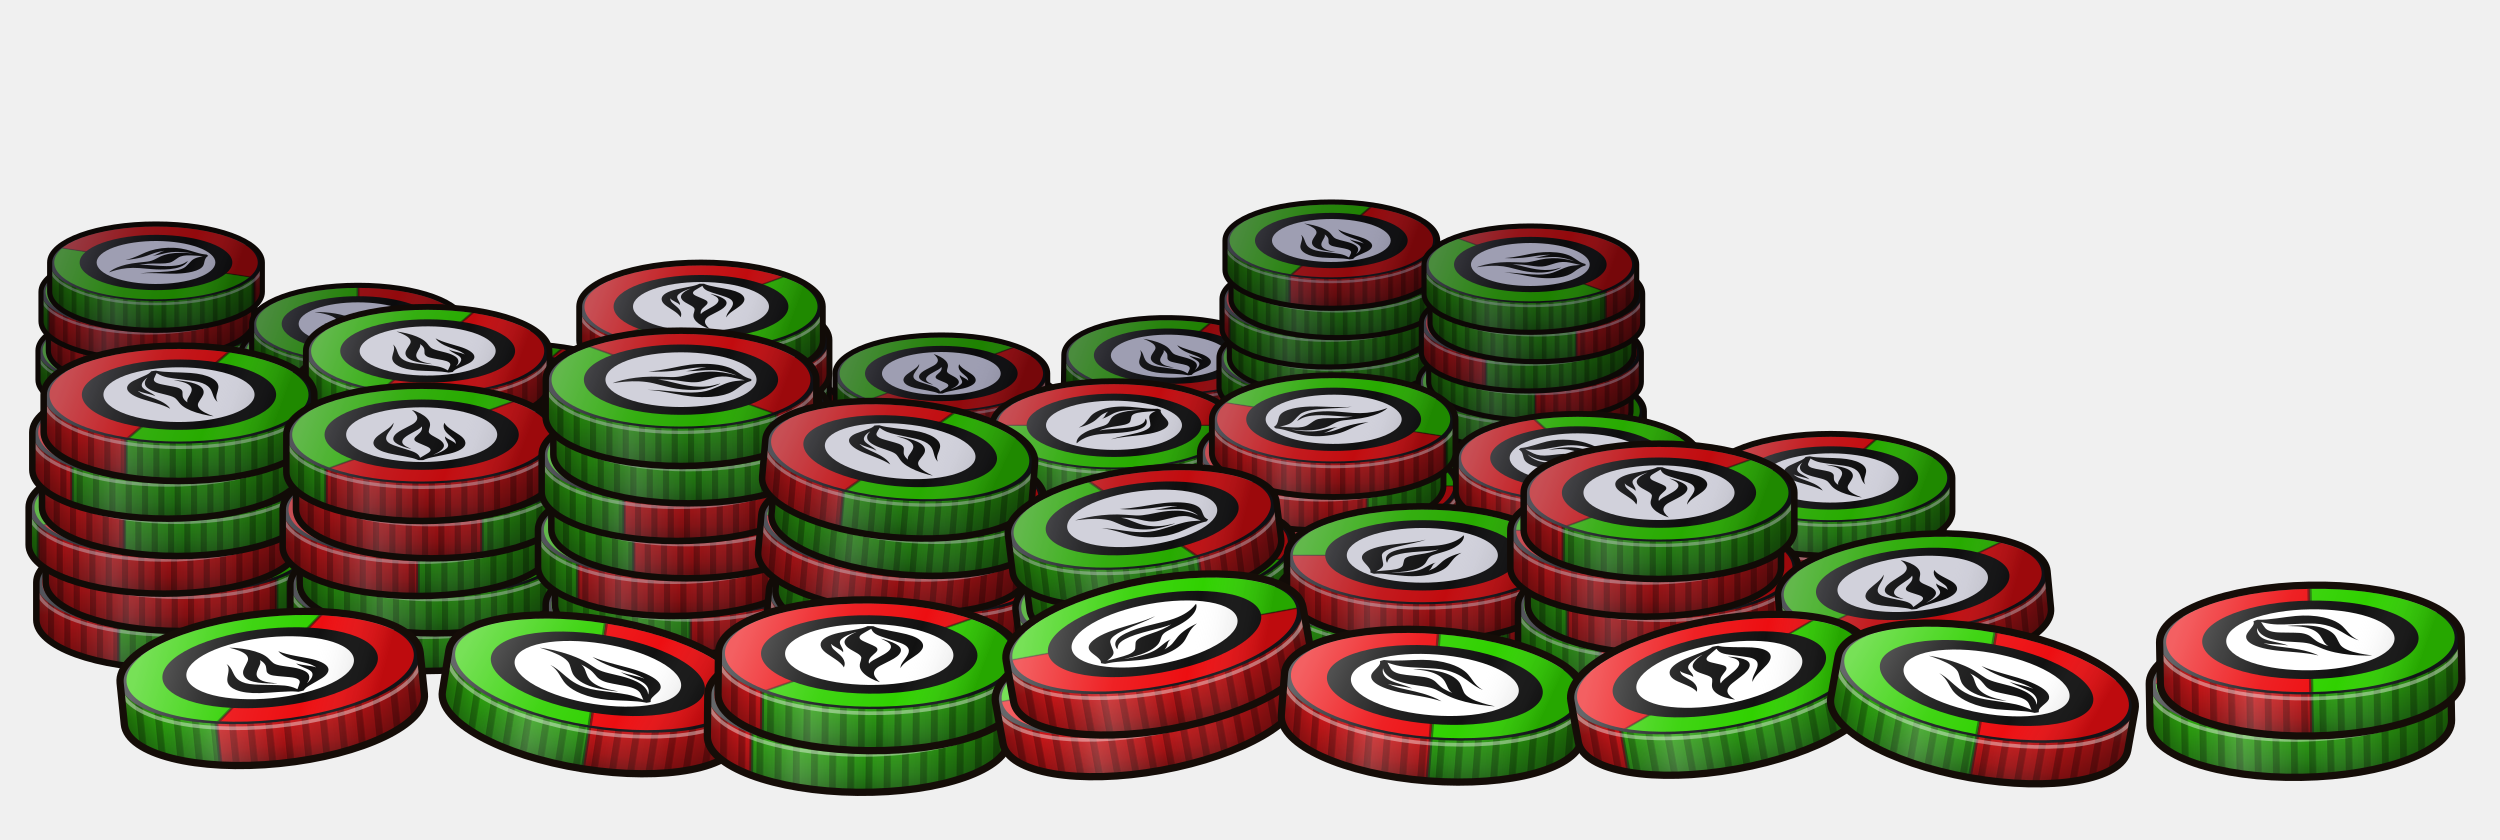
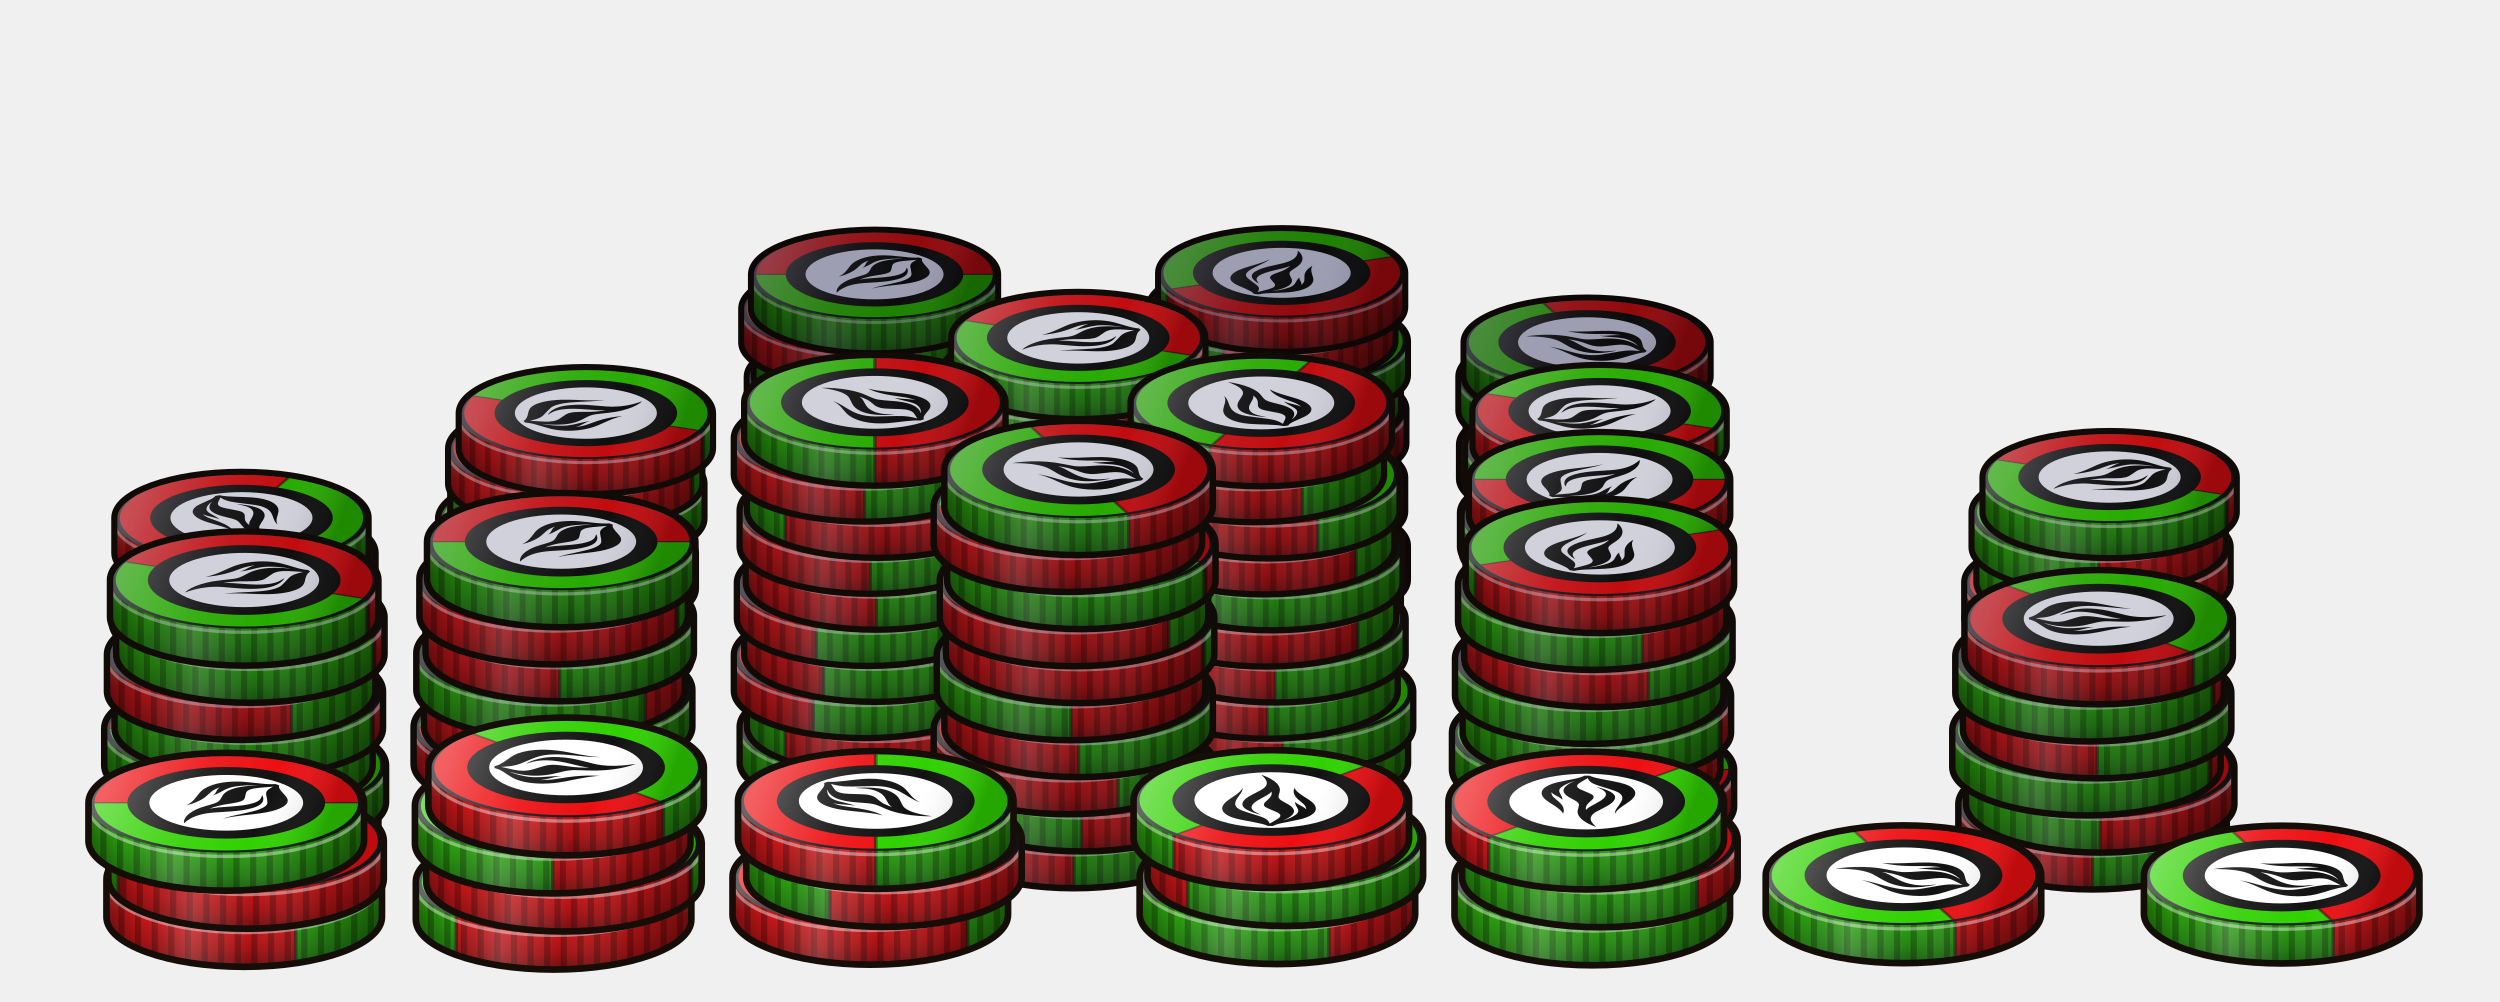
- <svg xmlns="http://www.w3.org/2000/svg" xmlns:xlink="http://www.w3.org/1999/xlink" viewBox="0 0 750 252" width="750" height="252">
+ <svg xmlns="http://www.w3.org/2000/svg" xmlns:xlink="http://www.w3.org/1999/xlink" viewBox="0 0 821 329" width="821" height="329">
  <defs>
    <linearGradient id="wr" x1="0" y1="24" x2="0" y2="61" gradientUnits="userSpaceOnUse">
      <stop offset="0" stop-color="#ff6152" />
      <stop offset="0.35" stop-color="#e30f12" />
      <stop offset="0.78" stop-color="#9c0608" />
      <stop offset="1" stop-color="#5e0304" />
    </linearGradient>
    <linearGradient id="wg" x1="0" y1="24" x2="0" y2="61" gradientUnits="userSpaceOnUse">
      <stop offset="0" stop-color="#63e52c" />
      <stop offset="0.35" stop-color="#28b303" />
      <stop offset="0.78" stop-color="#1a7a09" />
      <stop offset="1" stop-color="#0f5205" />
    </linearGradient>
    <linearGradient id="curve" x1="2" y1="0" x2="118" y2="0" gradientUnits="userSpaceOnUse">
      <stop offset="0" stop-color="#000000" stop-opacity="0.45" />
      <stop offset="0.13" stop-color="#000000" stop-opacity="0.10" />
      <stop offset="0.30" stop-color="#ffffff" stop-opacity="0.18" />
      <stop offset="0.52" stop-color="#ffffff" stop-opacity="0" />
      <stop offset="0.78" stop-color="#000000" stop-opacity="0.18" />
      <stop offset="1" stop-color="#000000" stop-opacity="0.52" />
    </linearGradient>
    <linearGradient id="gloss" x1="14" y1="6" x2="100" y2="38" gradientUnits="userSpaceOnUse">
      <stop offset="0" stop-color="#ffffff" stop-opacity="0.34" />
      <stop offset="0.4" stop-color="#ffffff" stop-opacity="0.08" />
      <stop offset="0.7" stop-color="#ffffff" stop-opacity="0" />
      <stop offset="1" stop-color="#000000" stop-opacity="0.20" />
    </linearGradient>
    <pattern id="mill" width="7" height="8" patternUnits="userSpaceOnUse">
      <rect x="0" y="0" width="7" height="8" fill="#ffffff" fill-opacity="0.05" />
      <rect x="0" y="0" width="2.6" height="8" fill="#000000" fill-opacity="0.26" />
    </pattern>
    <clipPath id="wallc">
      <path d="M2,23 l0,16 a58,21 0 0 0 116,0 l0,-16 a58,21 0 0 0 -116,0 z" />
    </clipPath>
    <clipPath id="facec">
      <ellipse cx="60" cy="23" rx="58" ry="21" />
    </clipPath>
    <clipPath id="fclip">
      <circle cx="0" cy="0" r="31.5" />
    </clipPath>
    <g id="logoart">
      <path d="M 21.816,98.184 A 54,54 0 0 1 98.184,21.816 Z" fill="#30d100" />
      <path d="M 21.816,98.184 A 54,54 0 0 0 98.184,21.816 Z" fill="#ed0e11" />
      <line x1="21.8" y1="98.2" x2="98.2" y2="21.8" stroke="#0a0a0c" stroke-opacity="0.45" stroke-width="1.6" />
      <circle cx="60" cy="60" r="40.5" fill="#111111" />
      <circle cx="60" cy="60" r="31.5" fill="#ffffff" />
      <g transform="matrix(1.26,0,0,1.26,59.71459,49.63493)">
        <g clip-path="url(#fclip)">
          <g transform="matrix(0.13,0,0,0.13,-56.16,-32.76)">
            <path fill="#111111" d="m 431.48,504.54 c -5.24,-10.41 -12.36,-18.75 -21.62,-24.98 -6.91,-4.65 -14.21,-8.76 -21.56,-12.69 -12.95,-6.93 -26.54,-12.66 -38.78,-20.91 -19.24,-12.96 -31.77,-30.57 -36.56,-53.37 -3.66,-17.46 -2.13,-34.69 2.89,-51.71 4.01,-13.6 10.35,-26.15 16.95,-38.6 7.71,-14.54 15.86,-28.87 21.81,-44.28 3.39,-8.77 5.94,-17.76 7.2,-27.11 0,3.69 0.24,7.4 -0.04,11.07 -1.48,19.17 -7.44,37.4 -11.94,55.94 -3.57,14.72 -6.92,29.46 -6.53,44.78 0.46,18.05 6.14,34.08 19.02,46.86 9.15,9.09 19.11,17.38 28.83,25.89 8.46,7.41 17.32,14.37 24.28,23.36 7.48,9.66 11.24,20.77 13.22,32.63 0.32,1.93 0.63,3.86 1.02,6.22 4.22,-6.71 8.24,-12.99 12.15,-19.34 2.97,-4.81 5.94,-9.63 8.66,-14.58 8.98,-16.34 8,-31.83 -4.22,-46.28 -6.7,-7.92 -13.41,-15.82 -20.01,-23.82 -4.83,-5.86 -9.23,-12.01 -10.54,-19.77 -1.49,-8.9 0.02,-17.43 3.25,-25.74 3.45,-8.89 7.2,-17.67 10.28,-26.69 3.52,-10.29 5.13,-21.02 5.5,-31.89 0.14,-4.19 -0.28,-8.39 -0.74,-12.61 -3.91,16.79 -14.43,29.92 -23.51,43.8 -7.15,10.93 -14.4,21.79 -19.47,33.9 -3.78,9.03 -6.23,18.4 -6.71,28.2 -0.59,11.95 2.26,23.17 8.54,33.28 3.76,6.07 8.44,11.56 12.72,17.31 0.36,0.49 0.75,0.96 1.13,1.44 l -0.39,0.49 c -2.78,-2 -5.65,-3.89 -8.33,-6.02 -12.9,-10.23 -23.86,-22.09 -30.76,-37.27 -5.35,-11.77 -6.76,-24.15 -5.31,-36.9 2.41,-21.24 11.63,-39.66 23.7,-56.9 7.63,-10.9 15.43,-21.7 22.75,-32.81 7.31,-11.11 11.78,-23.44 13.48,-36.65 1.58,-12.32 0.38,-24.49 -2.45,-36.55 -2.43,-10.38 -6,-20.36 -10.24,-30.13 l 0.47,-0.43 c 3.18,3.14 6.6,6.08 9.51,9.45 16.8,19.42 27.96,41.68 33.29,66.83 3.12,14.73 3.44,29.56 1.84,44.51 -1.06,9.89 -2.25,19.82 -2.49,29.75 -0.27,11.05 3.86,21.06 9.7,30.3 5.19,8.22 10.8,16.18 15.83,24.48 7.27,12.01 11.77,25.09 13,39.09 1.06,12.19 -1.32,23.97 -5.7,35.33 -4.68,12.14 -11.42,23.07 -19.75,33.04 -0.28,0.34 -0.5,0.73 -0.98,1.42 0.58,-0.2 0.81,-0.21 0.94,-0.33 13.86,-12.66 25.56,-26.91 32.56,-44.59 4.2,-10.61 4.64,-21.64 2.92,-32.71 -1.55,-9.97 -3.84,-19.83 -5.69,-29.75 -1.3,-6.98 -1.62,-14.03 -0.96,-21.16 2.41,11.44 9.46,20.38 15.71,29.77 4.45,6.69 8.7,13.49 10.95,21.34 l 0.78,-0.11 c -0.52,-5.46 -0.86,-10.95 -1.6,-16.38 -1.57,-11.65 -6.36,-22.27 -10.97,-32.92 -5.36,-12.4 -10.87,-24.73 -14.2,-37.9 -4.6,-18.21 -6.04,-36.6 -3.4,-55.24 0.17,-1.22 0.27,-2.44 0.62,-3.65 3.31,18.57 10.98,35.38 19.91,51.69 5.97,10.9 12.18,21.66 18.06,32.61 7.08,13.2 12.26,27.14 14.41,42.02 4.35,30.04 -2.87,56.63 -24.51,78.55 -9.21,9.33 -20.5,15.79 -31.95,21.98 -9.44,5.1 -18.91,10.16 -28.11,15.67 -11.91,7.14 -21.38,16.78 -27.83,29.82 z" />
          </g>
        </g>
      </g>
    </g>
    <filter id="dim1" color-interpolation-filters="sRGB">
      <feComponentTransfer>
        <feFuncR type="linear" slope="0.82" />
        <feFuncG type="linear" slope="0.82" />
        <feFuncB type="linear" slope="0.86" />
      </feComponentTransfer>
    </filter>
    <filter id="dim2" color-interpolation-filters="sRGB">
      <feComponentTransfer>
        <feFuncR type="linear" slope="0.62" />
        <feFuncG type="linear" slope="0.62" />
        <feFuncB type="linear" slope="0.7" />
      </feComponentTransfer>
    </filter>
    <filter id="soft" x="-40%" y="-40%" width="180%" height="180%">
      <feGaussianBlur stdDeviation="3" />
    </filter>
    <g id="c0">
      <path d="M2,23 a58,21 0 0 1 116,0 l0,16 a58,21 0 0 1 -116,0 z" fill="url(#wr)" />
      <g clip-path="url(#wallc)">
        <rect x="2.0" y="23" width="17.0" height="38" fill="url(#wg)" />
        <line x1="19.0" y1="23" x2="19.0" y2="60.8" stroke="#0a0a0c" stroke-opacity="0.5" stroke-width="1.5" />
        <rect x="2" y="23" width="116" height="38" fill="url(#mill)" />
        <path d="M2,23 l0,16 a58,21 0 0 0 116,0 l0,-16 a58,21 0 0 0 -116,0 z" fill="url(#curve)" />
        <path d="M2,24.6 a58,21 0 0 0 116,0" fill="none" stroke="#ffffff" stroke-opacity="0.4" stroke-width="1.4" />
      </g>
      <ellipse cx="60" cy="23" rx="58" ry="21" fill="#16181d" />
      <g transform="translate(60,23) scale(1.02778,0.37216) translate(-60,-60)">
        <use href="#logoart" xlink:href="#logoart" transform="rotate(0 60 60)" />
      </g>
      <g clip-path="url(#facec)">
        <rect x="2" y="2" width="116" height="42" fill="url(#gloss)" />
      </g>
      <path d="M10.9,12.9 A56.7,20.2 0 0 1 109.1,12.9" fill="none" stroke="#ffffff" stroke-opacity="0.28" stroke-width="1.2" />
      <path d="M2,23 a58,21 0 0 1 116,0 l0,16 a58,21 0 0 1 -116,0 z" fill="none" stroke="#150d08" stroke-width="2.8" stroke-linejoin="round" />
    </g>
    <g id="c22">
      <path d="M2,23 a58,21 0 0 1 116,0 l0,16 a58,21 0 0 1 -116,0 z" fill="url(#wr)" />
      <g clip-path="url(#wallc)">
        <rect x="2.0" y="23" width="35.3" height="38" fill="url(#wg)" />
        <line x1="37.3" y1="23" x2="37.3" y2="60.8" stroke="#0a0a0c" stroke-opacity="0.5" stroke-width="1.5" />
        <rect x="2" y="23" width="116" height="38" fill="url(#mill)" />
        <path d="M2,23 l0,16 a58,21 0 0 0 116,0 l0,-16 a58,21 0 0 0 -116,0 z" fill="url(#curve)" />
        <path d="M2,24.6 a58,21 0 0 0 116,0" fill="none" stroke="#ffffff" stroke-opacity="0.4" stroke-width="1.4" />
      </g>
      <ellipse cx="60" cy="23" rx="58" ry="21" fill="#16181d" />
      <g transform="translate(60,23) scale(1.02778,0.37216) translate(-60,-60)">
        <use href="#logoart" xlink:href="#logoart" transform="rotate(-22 60 60)" />
      </g>
      <g clip-path="url(#facec)">
        <rect x="2" y="2" width="116" height="42" fill="url(#gloss)" />
      </g>
      <path d="M10.9,12.9 A56.7,20.2 0 0 1 109.1,12.9" fill="none" stroke="#ffffff" stroke-opacity="0.28" stroke-width="1.2" />
      <path d="M2,23 a58,21 0 0 1 116,0 l0,16 a58,21 0 0 1 -116,0 z" fill="none" stroke="#150d08" stroke-width="2.8" stroke-linejoin="round" />
    </g>
    <g id="c45">
      <path d="M2,23 a58,21 0 0 1 116,0 l0,16 a58,21 0 0 1 -116,0 z" fill="url(#wr)" />
      <g clip-path="url(#wallc)">
        <rect x="2.0" y="23" width="58.0" height="38" fill="url(#wg)" />
        <line x1="60.0" y1="23" x2="60.0" y2="60.8" stroke="#0a0a0c" stroke-opacity="0.5" stroke-width="1.5" />
        <rect x="2" y="23" width="116" height="38" fill="url(#mill)" />
        <path d="M2,23 l0,16 a58,21 0 0 0 116,0 l0,-16 a58,21 0 0 0 -116,0 z" fill="url(#curve)" />
        <path d="M2,24.6 a58,21 0 0 0 116,0" fill="none" stroke="#ffffff" stroke-opacity="0.4" stroke-width="1.4" />
      </g>
      <ellipse cx="60" cy="23" rx="58" ry="21" fill="#16181d" />
      <g transform="translate(60,23) scale(1.02778,0.37216) translate(-60,-60)">
        <use href="#logoart" xlink:href="#logoart" transform="rotate(-45 60 60)" />
      </g>
      <g clip-path="url(#facec)">
        <rect x="2" y="2" width="116" height="42" fill="url(#gloss)" />
      </g>
      <path d="M10.9,12.9 A56.7,20.2 0 0 1 109.1,12.9" fill="none" stroke="#ffffff" stroke-opacity="0.28" stroke-width="1.2" />
      <path d="M2,23 a58,21 0 0 1 116,0 l0,16 a58,21 0 0 1 -116,0 z" fill="none" stroke="#150d08" stroke-width="2.8" stroke-linejoin="round" />
    </g>
    <g id="c67">
      <path d="M2,23 a58,21 0 0 1 116,0 l0,16 a58,21 0 0 1 -116,0 z" fill="url(#wr)" />
      <g clip-path="url(#wallc)">
        <rect x="2.0" y="23" width="79.7" height="38" fill="url(#wg)" />
        <line x1="81.7" y1="23" x2="81.7" y2="60.8" stroke="#0a0a0c" stroke-opacity="0.5" stroke-width="1.5" />
        <rect x="2" y="23" width="116" height="38" fill="url(#mill)" />
        <path d="M2,23 l0,16 a58,21 0 0 0 116,0 l0,-16 a58,21 0 0 0 -116,0 z" fill="url(#curve)" />
        <path d="M2,24.6 a58,21 0 0 0 116,0" fill="none" stroke="#ffffff" stroke-opacity="0.4" stroke-width="1.4" />
      </g>
      <ellipse cx="60" cy="23" rx="58" ry="21" fill="#16181d" />
      <g transform="translate(60,23) scale(1.02778,0.37216) translate(-60,-60)">
        <use href="#logoart" xlink:href="#logoart" transform="rotate(-67 60 60)" />
      </g>
      <g clip-path="url(#facec)">
        <rect x="2" y="2" width="116" height="42" fill="url(#gloss)" />
      </g>
      <path d="M10.9,12.9 A56.7,20.2 0 0 1 109.1,12.9" fill="none" stroke="#ffffff" stroke-opacity="0.28" stroke-width="1.2" />
      <path d="M2,23 a58,21 0 0 1 116,0 l0,16 a58,21 0 0 1 -116,0 z" fill="none" stroke="#150d08" stroke-width="2.8" stroke-linejoin="round" />
    </g>
    <g id="c90">
      <path d="M2,23 a58,21 0 0 1 116,0 l0,16 a58,21 0 0 1 -116,0 z" fill="url(#wr)" />
      <g clip-path="url(#wallc)">
        <rect x="2.0" y="23" width="99.0" height="38" fill="url(#wg)" />
        <line x1="101.0" y1="23" x2="101.0" y2="60.8" stroke="#0a0a0c" stroke-opacity="0.5" stroke-width="1.5" />
        <rect x="2" y="23" width="116" height="38" fill="url(#mill)" />
        <path d="M2,23 l0,16 a58,21 0 0 0 116,0 l0,-16 a58,21 0 0 0 -116,0 z" fill="url(#curve)" />
        <path d="M2,24.6 a58,21 0 0 0 116,0" fill="none" stroke="#ffffff" stroke-opacity="0.4" stroke-width="1.4" />
      </g>
      <ellipse cx="60" cy="23" rx="58" ry="21" fill="#16181d" />
      <g transform="translate(60,23) scale(1.02778,0.37216) translate(-60,-60)">
        <use href="#logoart" xlink:href="#logoart" transform="rotate(-90 60 60)" />
      </g>
      <g clip-path="url(#facec)">
        <rect x="2" y="2" width="116" height="42" fill="url(#gloss)" />
      </g>
      <path d="M10.9,12.9 A56.7,20.2 0 0 1 109.1,12.9" fill="none" stroke="#ffffff" stroke-opacity="0.28" stroke-width="1.2" />
      <path d="M2,23 a58,21 0 0 1 116,0 l0,16 a58,21 0 0 1 -116,0 z" fill="none" stroke="#150d08" stroke-width="2.8" stroke-linejoin="round" />
    </g>
    <g id="c112">
      <path d="M2,23 a58,21 0 0 1 116,0 l0,16 a58,21 0 0 1 -116,0 z" fill="url(#wr)" />
      <g clip-path="url(#wallc)">
        <rect x="2.0" y="23" width="111.4" height="38" fill="url(#wg)" />
        <line x1="113.4" y1="23" x2="113.4" y2="60.8" stroke="#0a0a0c" stroke-opacity="0.5" stroke-width="1.5" />
        <rect x="2" y="23" width="116" height="38" fill="url(#mill)" />
        <path d="M2,23 l0,16 a58,21 0 0 0 116,0 l0,-16 a58,21 0 0 0 -116,0 z" fill="url(#curve)" />
        <path d="M2,24.6 a58,21 0 0 0 116,0" fill="none" stroke="#ffffff" stroke-opacity="0.4" stroke-width="1.4" />
      </g>
      <ellipse cx="60" cy="23" rx="58" ry="21" fill="#16181d" />
      <g transform="translate(60,23) scale(1.02778,0.37216) translate(-60,-60)">
        <use href="#logoart" xlink:href="#logoart" transform="rotate(-112 60 60)" />
      </g>
      <g clip-path="url(#facec)">
        <rect x="2" y="2" width="116" height="42" fill="url(#gloss)" />
      </g>
      <path d="M10.9,12.9 A56.7,20.2 0 0 1 109.1,12.9" fill="none" stroke="#ffffff" stroke-opacity="0.28" stroke-width="1.2" />
      <path d="M2,23 a58,21 0 0 1 116,0 l0,16 a58,21 0 0 1 -116,0 z" fill="none" stroke="#150d08" stroke-width="2.8" stroke-linejoin="round" />
    </g>
    <g id="c135">
      <path d="M2,23 a58,21 0 0 1 116,0 l0,16 a58,21 0 0 1 -116,0 z" fill="url(#wr)" />
      <g clip-path="url(#wallc)">
        <rect x="2.0" y="23" width="116.0" height="38" fill="url(#wg)" />
        <rect x="2" y="23" width="116" height="38" fill="url(#mill)" />
        <path d="M2,23 l0,16 a58,21 0 0 0 116,0 l0,-16 a58,21 0 0 0 -116,0 z" fill="url(#curve)" />
        <path d="M2,24.6 a58,21 0 0 0 116,0" fill="none" stroke="#ffffff" stroke-opacity="0.4" stroke-width="1.4" />
      </g>
      <ellipse cx="60" cy="23" rx="58" ry="21" fill="#16181d" />
      <g transform="translate(60,23) scale(1.02778,0.37216) translate(-60,-60)">
        <use href="#logoart" xlink:href="#logoart" transform="rotate(-135 60 60)" />
      </g>
      <g clip-path="url(#facec)">
        <rect x="2" y="2" width="116" height="42" fill="url(#gloss)" />
      </g>
      <path d="M10.9,12.9 A56.7,20.2 0 0 1 109.1,12.9" fill="none" stroke="#ffffff" stroke-opacity="0.28" stroke-width="1.2" />
      <path d="M2,23 a58,21 0 0 1 116,0 l0,16 a58,21 0 0 1 -116,0 z" fill="none" stroke="#150d08" stroke-width="2.8" stroke-linejoin="round" />
    </g>
    <g id="c157">
      <path d="M2,23 a58,21 0 0 1 116,0 l0,16 a58,21 0 0 1 -116,0 z" fill="url(#wr)" />
      <g clip-path="url(#wallc)">
        <rect x="6.2" y="23" width="111.8" height="38" fill="url(#wg)" />
        <line x1="6.2" y1="23" x2="6.2" y2="60.8" stroke="#0a0a0c" stroke-opacity="0.5" stroke-width="1.5" />
        <rect x="2" y="23" width="116" height="38" fill="url(#mill)" />
        <path d="M2,23 l0,16 a58,21 0 0 0 116,0 l0,-16 a58,21 0 0 0 -116,0 z" fill="url(#curve)" />
        <path d="M2,24.6 a58,21 0 0 0 116,0" fill="none" stroke="#ffffff" stroke-opacity="0.4" stroke-width="1.4" />
      </g>
      <ellipse cx="60" cy="23" rx="58" ry="21" fill="#16181d" />
      <g transform="translate(60,23) scale(1.02778,0.37216) translate(-60,-60)">
        <use href="#logoart" xlink:href="#logoart" transform="rotate(-157 60 60)" />
      </g>
      <g clip-path="url(#facec)">
        <rect x="2" y="2" width="116" height="42" fill="url(#gloss)" />
      </g>
      <path d="M10.9,12.9 A56.7,20.2 0 0 1 109.1,12.9" fill="none" stroke="#ffffff" stroke-opacity="0.28" stroke-width="1.2" />
      <path d="M2,23 a58,21 0 0 1 116,0 l0,16 a58,21 0 0 1 -116,0 z" fill="none" stroke="#150d08" stroke-width="2.8" stroke-linejoin="round" />
    </g>
    <g id="c180">
      <path d="M2,23 a58,21 0 0 1 116,0 l0,16 a58,21 0 0 1 -116,0 z" fill="url(#wr)" />
      <g clip-path="url(#wallc)">
        <rect x="19.0" y="23" width="99.0" height="38" fill="url(#wg)" />
        <line x1="19.0" y1="23" x2="19.0" y2="60.8" stroke="#0a0a0c" stroke-opacity="0.5" stroke-width="1.5" />
        <rect x="2" y="23" width="116" height="38" fill="url(#mill)" />
        <path d="M2,23 l0,16 a58,21 0 0 0 116,0 l0,-16 a58,21 0 0 0 -116,0 z" fill="url(#curve)" />
        <path d="M2,24.6 a58,21 0 0 0 116,0" fill="none" stroke="#ffffff" stroke-opacity="0.4" stroke-width="1.4" />
      </g>
      <ellipse cx="60" cy="23" rx="58" ry="21" fill="#16181d" />
      <g transform="translate(60,23) scale(1.02778,0.37216) translate(-60,-60)">
        <use href="#logoart" xlink:href="#logoart" transform="rotate(-180 60 60)" />
      </g>
      <g clip-path="url(#facec)">
        <rect x="2" y="2" width="116" height="42" fill="url(#gloss)" />
      </g>
      <path d="M10.9,12.9 A56.7,20.2 0 0 1 109.1,12.9" fill="none" stroke="#ffffff" stroke-opacity="0.28" stroke-width="1.2" />
      <path d="M2,23 a58,21 0 0 1 116,0 l0,16 a58,21 0 0 1 -116,0 z" fill="none" stroke="#150d08" stroke-width="2.8" stroke-linejoin="round" />
    </g>
    <g id="c202">
      <path d="M2,23 a58,21 0 0 1 116,0 l0,16 a58,21 0 0 1 -116,0 z" fill="url(#wr)" />
      <g clip-path="url(#wallc)">
        <rect x="37.3" y="23" width="80.7" height="38" fill="url(#wg)" />
        <line x1="37.3" y1="23" x2="37.3" y2="60.8" stroke="#0a0a0c" stroke-opacity="0.5" stroke-width="1.5" />
        <rect x="2" y="23" width="116" height="38" fill="url(#mill)" />
        <path d="M2,23 l0,16 a58,21 0 0 0 116,0 l0,-16 a58,21 0 0 0 -116,0 z" fill="url(#curve)" />
        <path d="M2,24.6 a58,21 0 0 0 116,0" fill="none" stroke="#ffffff" stroke-opacity="0.4" stroke-width="1.4" />
      </g>
      <ellipse cx="60" cy="23" rx="58" ry="21" fill="#16181d" />
      <g transform="translate(60,23) scale(1.02778,0.37216) translate(-60,-60)">
        <use href="#logoart" xlink:href="#logoart" transform="rotate(-202 60 60)" />
      </g>
      <g clip-path="url(#facec)">
        <rect x="2" y="2" width="116" height="42" fill="url(#gloss)" />
      </g>
      <path d="M10.9,12.9 A56.7,20.2 0 0 1 109.1,12.9" fill="none" stroke="#ffffff" stroke-opacity="0.28" stroke-width="1.2" />
      <path d="M2,23 a58,21 0 0 1 116,0 l0,16 a58,21 0 0 1 -116,0 z" fill="none" stroke="#150d08" stroke-width="2.8" stroke-linejoin="round" />
    </g>
    <g id="c225">
      <path d="M2,23 a58,21 0 0 1 116,0 l0,16 a58,21 0 0 1 -116,0 z" fill="url(#wr)" />
      <g clip-path="url(#wallc)">
        <rect x="60.0" y="23" width="58.0" height="38" fill="url(#wg)" />
        <line x1="60.0" y1="23" x2="60.0" y2="60.8" stroke="#0a0a0c" stroke-opacity="0.5" stroke-width="1.5" />
        <rect x="2" y="23" width="116" height="38" fill="url(#mill)" />
        <path d="M2,23 l0,16 a58,21 0 0 0 116,0 l0,-16 a58,21 0 0 0 -116,0 z" fill="url(#curve)" />
        <path d="M2,24.6 a58,21 0 0 0 116,0" fill="none" stroke="#ffffff" stroke-opacity="0.4" stroke-width="1.4" />
      </g>
      <ellipse cx="60" cy="23" rx="58" ry="21" fill="#16181d" />
      <g transform="translate(60,23) scale(1.02778,0.37216) translate(-60,-60)">
        <use href="#logoart" xlink:href="#logoart" transform="rotate(-225 60 60)" />
      </g>
      <g clip-path="url(#facec)">
        <rect x="2" y="2" width="116" height="42" fill="url(#gloss)" />
      </g>
      <path d="M10.9,12.9 A56.7,20.2 0 0 1 109.1,12.9" fill="none" stroke="#ffffff" stroke-opacity="0.28" stroke-width="1.2" />
      <path d="M2,23 a58,21 0 0 1 116,0 l0,16 a58,21 0 0 1 -116,0 z" fill="none" stroke="#150d08" stroke-width="2.8" stroke-linejoin="round" />
    </g>
    <g id="c247">
      <path d="M2,23 a58,21 0 0 1 116,0 l0,16 a58,21 0 0 1 -116,0 z" fill="url(#wr)" />
      <g clip-path="url(#wallc)">
        <rect x="81.7" y="23" width="36.3" height="38" fill="url(#wg)" />
        <line x1="81.7" y1="23" x2="81.7" y2="60.8" stroke="#0a0a0c" stroke-opacity="0.5" stroke-width="1.5" />
        <rect x="2" y="23" width="116" height="38" fill="url(#mill)" />
        <path d="M2,23 l0,16 a58,21 0 0 0 116,0 l0,-16 a58,21 0 0 0 -116,0 z" fill="url(#curve)" />
        <path d="M2,24.6 a58,21 0 0 0 116,0" fill="none" stroke="#ffffff" stroke-opacity="0.4" stroke-width="1.4" />
      </g>
      <ellipse cx="60" cy="23" rx="58" ry="21" fill="#16181d" />
      <g transform="translate(60,23) scale(1.02778,0.37216) translate(-60,-60)">
        <use href="#logoart" xlink:href="#logoart" transform="rotate(-247 60 60)" />
      </g>
      <g clip-path="url(#facec)">
        <rect x="2" y="2" width="116" height="42" fill="url(#gloss)" />
      </g>
      <path d="M10.9,12.9 A56.7,20.2 0 0 1 109.1,12.9" fill="none" stroke="#ffffff" stroke-opacity="0.28" stroke-width="1.2" />
      <path d="M2,23 a58,21 0 0 1 116,0 l0,16 a58,21 0 0 1 -116,0 z" fill="none" stroke="#150d08" stroke-width="2.8" stroke-linejoin="round" />
    </g>
    <g id="c270">
      <path d="M2,23 a58,21 0 0 1 116,0 l0,16 a58,21 0 0 1 -116,0 z" fill="url(#wr)" />
      <g clip-path="url(#wallc)">
        <rect x="101.0" y="23" width="17.0" height="38" fill="url(#wg)" />
        <line x1="101.0" y1="23" x2="101.0" y2="60.8" stroke="#0a0a0c" stroke-opacity="0.5" stroke-width="1.5" />
        <rect x="2" y="23" width="116" height="38" fill="url(#mill)" />
        <path d="M2,23 l0,16 a58,21 0 0 0 116,0 l0,-16 a58,21 0 0 0 -116,0 z" fill="url(#curve)" />
        <path d="M2,24.6 a58,21 0 0 0 116,0" fill="none" stroke="#ffffff" stroke-opacity="0.4" stroke-width="1.4" />
      </g>
      <ellipse cx="60" cy="23" rx="58" ry="21" fill="#16181d" />
      <g transform="translate(60,23) scale(1.02778,0.37216) translate(-60,-60)">
        <use href="#logoart" xlink:href="#logoart" transform="rotate(-270 60 60)" />
      </g>
      <g clip-path="url(#facec)">
        <rect x="2" y="2" width="116" height="42" fill="url(#gloss)" />
      </g>
      <path d="M10.9,12.9 A56.7,20.2 0 0 1 109.1,12.9" fill="none" stroke="#ffffff" stroke-opacity="0.28" stroke-width="1.2" />
      <path d="M2,23 a58,21 0 0 1 116,0 l0,16 a58,21 0 0 1 -116,0 z" fill="none" stroke="#150d08" stroke-width="2.8" stroke-linejoin="round" />
    </g>
    <g id="c292">
      <path d="M2,23 a58,21 0 0 1 116,0 l0,16 a58,21 0 0 1 -116,0 z" fill="url(#wr)" />
      <g clip-path="url(#wallc)">
        <rect x="113.4" y="23" width="4.6" height="38" fill="url(#wg)" />
        <line x1="113.4" y1="23" x2="113.4" y2="60.8" stroke="#0a0a0c" stroke-opacity="0.5" stroke-width="1.5" />
        <rect x="2" y="23" width="116" height="38" fill="url(#mill)" />
        <path d="M2,23 l0,16 a58,21 0 0 0 116,0 l0,-16 a58,21 0 0 0 -116,0 z" fill="url(#curve)" />
        <path d="M2,24.6 a58,21 0 0 0 116,0" fill="none" stroke="#ffffff" stroke-opacity="0.4" stroke-width="1.4" />
      </g>
      <ellipse cx="60" cy="23" rx="58" ry="21" fill="#16181d" />
      <g transform="translate(60,23) scale(1.02778,0.37216) translate(-60,-60)">
        <use href="#logoart" xlink:href="#logoart" transform="rotate(-292 60 60)" />
      </g>
      <g clip-path="url(#facec)">
        <rect x="2" y="2" width="116" height="42" fill="url(#gloss)" />
      </g>
      <path d="M10.9,12.9 A56.7,20.2 0 0 1 109.1,12.9" fill="none" stroke="#ffffff" stroke-opacity="0.28" stroke-width="1.2" />
      <path d="M2,23 a58,21 0 0 1 116,0 l0,16 a58,21 0 0 1 -116,0 z" fill="none" stroke="#150d08" stroke-width="2.8" stroke-linejoin="round" />
    </g>
    <g id="c315">
      <path d="M2,23 a58,21 0 0 1 116,0 l0,16 a58,21 0 0 1 -116,0 z" fill="url(#wr)" />
      <g clip-path="url(#wallc)">
        <rect x="2" y="23" width="116" height="38" fill="url(#mill)" />
        <path d="M2,23 l0,16 a58,21 0 0 0 116,0 l0,-16 a58,21 0 0 0 -116,0 z" fill="url(#curve)" />
        <path d="M2,24.6 a58,21 0 0 0 116,0" fill="none" stroke="#ffffff" stroke-opacity="0.4" stroke-width="1.4" />
      </g>
      <ellipse cx="60" cy="23" rx="58" ry="21" fill="#16181d" />
      <g transform="translate(60,23) scale(1.02778,0.37216) translate(-60,-60)">
        <use href="#logoart" xlink:href="#logoart" transform="rotate(-315 60 60)" />
      </g>
      <g clip-path="url(#facec)">
        <rect x="2" y="2" width="116" height="42" fill="url(#gloss)" />
      </g>
      <path d="M10.9,12.9 A56.7,20.2 0 0 1 109.1,12.9" fill="none" stroke="#ffffff" stroke-opacity="0.28" stroke-width="1.2" />
      <path d="M2,23 a58,21 0 0 1 116,0 l0,16 a58,21 0 0 1 -116,0 z" fill="none" stroke="#150d08" stroke-width="2.8" stroke-linejoin="round" />
    </g>
    <g id="c337">
      <path d="M2,23 a58,21 0 0 1 116,0 l0,16 a58,21 0 0 1 -116,0 z" fill="url(#wr)" />
      <g clip-path="url(#wallc)">
        <rect x="2.0" y="23" width="4.2" height="38" fill="url(#wg)" />
        <line x1="6.2" y1="23" x2="6.2" y2="60.8" stroke="#0a0a0c" stroke-opacity="0.5" stroke-width="1.5" />
        <rect x="2" y="23" width="116" height="38" fill="url(#mill)" />
        <path d="M2,23 l0,16 a58,21 0 0 0 116,0 l0,-16 a58,21 0 0 0 -116,0 z" fill="url(#curve)" />
        <path d="M2,24.6 a58,21 0 0 0 116,0" fill="none" stroke="#ffffff" stroke-opacity="0.4" stroke-width="1.4" />
      </g>
      <ellipse cx="60" cy="23" rx="58" ry="21" fill="#16181d" />
      <g transform="translate(60,23) scale(1.02778,0.37216) translate(-60,-60)">
        <use href="#logoart" xlink:href="#logoart" transform="rotate(-337 60 60)" />
      </g>
      <g clip-path="url(#facec)">
        <rect x="2" y="2" width="116" height="42" fill="url(#gloss)" />
      </g>
      <path d="M10.9,12.9 A56.7,20.2 0 0 1 109.1,12.9" fill="none" stroke="#ffffff" stroke-opacity="0.28" stroke-width="1.2" />
      <path d="M2,23 a58,21 0 0 1 116,0 l0,16 a58,21 0 0 1 -116,0 z" fill="none" stroke="#150d08" stroke-width="2.8" stroke-linejoin="round" />
    </g>
  </defs>
  <g filter="url(#dim2)">
-     <use href="#c135" xlink:href="#c135" transform="translate(12.0 110.1) scale(0.55)" />
-     <use href="#c45" xlink:href="#c45" transform="translate(14.3 101.3) scale(0.55)" />
-     <use href="#c0" xlink:href="#c0" transform="translate(10.3 92.5) scale(0.55)" />
-     <use href="#c247" xlink:href="#c247" transform="translate(13.4 83.7) scale(0.55)" />
-     <use href="#c337" xlink:href="#c337" transform="translate(11.2 74.9) scale(0.55)" />
-     <use href="#c112" xlink:href="#c112" transform="translate(13.8 66.1) scale(0.55)" />
-     <use href="#c225" xlink:href="#c225" transform="translate(73.0 110.9) scale(0.55)" />
-     <use href="#c225" xlink:href="#c225" transform="translate(75.3 102.1) scale(0.55)" />
-     <use href="#c315" xlink:href="#c315" transform="translate(71.2 93.3) scale(0.55)" />
-     <use href="#c45" xlink:href="#c45" transform="translate(74.4 84.5) scale(0.55)" />
-     <use href="#c337" xlink:href="#c337" transform="translate(125.5 119.7) scale(0.55)" />
-     <use href="#c90" xlink:href="#c90" transform="translate(127.7 110.9) scale(0.55)" />
-     <use href="#c22" xlink:href="#c22" transform="translate(123.7 102.1) scale(0.55)" />
-     <use href="#c337" xlink:href="#c337" transform="translate(185.7 118.3) scale(0.55)" />
-     <use href="#c337" xlink:href="#c337" transform="translate(187.9 109.5) scale(0.55)" />
-     <use href="#c180" xlink:href="#c180" transform="translate(183.9 100.7) scale(0.55)" />
-     <use href="#c225" xlink:href="#c225" transform="translate(251.2 117.0) scale(0.55)" />
-     <use href="#c112" xlink:href="#c112" transform="translate(253.5 108.2) scale(0.55)" />
-     <use href="#c0" xlink:href="#c0" transform="translate(249.4 99.4) scale(0.55)" />
-     <use href="#c157" xlink:href="#c157" transform="translate(319.7 111.8) scale(0.55) rotate(0.8 60 44)" />
-     <use href="#c315" xlink:href="#c315" transform="translate(321.9 103.0) scale(0.55) rotate(0.8 60 44)" />
-     <use href="#c22" xlink:href="#c22" transform="translate(317.9 94.2) scale(0.55) rotate(0.8 60 44)" />
-     <use href="#c0" xlink:href="#c0" transform="translate(366.4 112.3) scale(0.55)" />
-     <use href="#c270" xlink:href="#c270" transform="translate(368.6 103.5) scale(0.55)" />
-     <use href="#c0" xlink:href="#c0" transform="translate(364.6 94.7) scale(0.55)" />
-     <use href="#c135" xlink:href="#c135" transform="translate(367.7 85.9) scale(0.55)" />
-     <use href="#c157" xlink:href="#c157" transform="translate(365.5 77.1) scale(0.55)" />
-     <use href="#c112" xlink:href="#c112" transform="translate(368.2 68.3) scale(0.55)" />
-     <use href="#c22" xlink:href="#c22" transform="translate(366.4 59.5) scale(0.55)" />
-     <use href="#c112" xlink:href="#c112" transform="translate(426.1 119.5) scale(0.55)" />
-     <use href="#c247" xlink:href="#c247" transform="translate(428.4 110.7) scale(0.55)" />
-     <use href="#c67" xlink:href="#c67" transform="translate(424.4 101.9) scale(0.55)" />
-     <use href="#c45" xlink:href="#c45" transform="translate(427.5 93.1) scale(0.55)" />
-     <use href="#c202" xlink:href="#c202" transform="translate(425.3 84.3) scale(0.55)" />
-     <use href="#c67" xlink:href="#c67" transform="translate(427.9 75.5) scale(0.55)" />
-     <use href="#c90" xlink:href="#c90" transform="translate(426.1 66.7) scale(0.55)" />
+     <use href="#c22" xlink:href="#c22" transform="translate(243.8 174.8) scale(0.70)" />
+     <use href="#c45" xlink:href="#c45" transform="translate(246.1 163.6) scale(0.70)" />
+     <use href="#c247" xlink:href="#c247" transform="translate(242.0 152.4) scale(0.70)" />
+     <use href="#c292" xlink:href="#c292" transform="translate(245.2 141.2) scale(0.70)" />
+     <use href="#c0" xlink:href="#c0" transform="translate(242.9 130.0) scale(0.70)" />
+     <use href="#c247" xlink:href="#c247" transform="translate(245.7 118.8) scale(0.70)" />
+     <use href="#c180" xlink:href="#c180" transform="translate(243.8 107.6) scale(0.70)" />
+     <use href="#c90" xlink:href="#c90" transform="translate(246.1 96.4) scale(0.70)" />
+     <use href="#c247" xlink:href="#c247" transform="translate(242.0 85.2) scale(0.70)" />
+     <use href="#c135" xlink:href="#c135" transform="translate(245.2 74.0) scale(0.70)" />
+     <use href="#c135" xlink:href="#c135" transform="translate(377.5 174.3) scale(0.70)" />
+     <use href="#c45" xlink:href="#c45" transform="translate(379.8 163.1) scale(0.70)" />
+     <use href="#c135" xlink:href="#c135" transform="translate(375.7 151.9) scale(0.70)" />
+     <use href="#c180" xlink:href="#c180" transform="translate(378.9 140.7) scale(0.70)" />
+     <use href="#c135" xlink:href="#c135" transform="translate(376.6 129.5) scale(0.70)" />
+     <use href="#c337" xlink:href="#c337" transform="translate(379.3 118.3) scale(0.70)" />
+     <use href="#c270" xlink:href="#c270" transform="translate(377.5 107.1) scale(0.70)" />
+     <use href="#c225" xlink:href="#c225" transform="translate(379.8 95.9) scale(0.70)" />
+     <use href="#c22" xlink:href="#c22" transform="translate(375.7 84.7) scale(0.70)" />
+     <use href="#c337" xlink:href="#c337" transform="translate(378.9 73.5) scale(0.70)" />
+     <use href="#c292" xlink:href="#c292" transform="translate(480.9 174.7) scale(0.70)" />
+     <use href="#c337" xlink:href="#c337" transform="translate(482.6 163.5) scale(0.70)" />
+     <use href="#c157" xlink:href="#c157" transform="translate(478.0 152.3) scale(0.70)" />
+     <use href="#c22" xlink:href="#c22" transform="translate(480.6 141.1) scale(0.70)" />
+     <use href="#c225" xlink:href="#c225" transform="translate(477.7 129.9) scale(0.70)" />
+     <use href="#c202" xlink:href="#c202" transform="translate(479.9 118.7) scale(0.70)" />
+     <use href="#c90" xlink:href="#c90" transform="translate(477.5 107.5) scale(0.70)" />
+     <use href="#c67" xlink:href="#c67" transform="translate(479.2 96.3) scale(0.70)" />
  </g>
  <g filter="url(#dim1)">
-     <use href="#c337" xlink:href="#c337" transform="translate(26.9 141.7) scale(0.63)" />
-     <use href="#c67" xlink:href="#c67" transform="translate(29.5 131.7) scale(0.63)" />
-     <use href="#c67" xlink:href="#c67" transform="translate(88.5 140.9) scale(0.63)" />
-     <use href="#c112" xlink:href="#c112" transform="translate(91.0 130.9) scale(0.63)" />
-     <use href="#c135" xlink:href="#c135" transform="translate(86.4 120.9) scale(0.63)" />
-     <use href="#c22" xlink:href="#c22" transform="translate(90.0 110.8) scale(0.63)" />
-     <use href="#c90" xlink:href="#c90" transform="translate(87.4 100.8) scale(0.63)" />
-     <use href="#c22" xlink:href="#c22" transform="translate(90.5 90.8) scale(0.63)" />
-     <use href="#c180" xlink:href="#c180" transform="translate(172.5 137.7) scale(0.63)" />
-     <use href="#c22" xlink:href="#c22" transform="translate(175.0 127.6) scale(0.63)" />
-     <use href="#c67" xlink:href="#c67" transform="translate(170.4 117.6) scale(0.63)" />
-     <use href="#c90" xlink:href="#c90" transform="translate(174.0 107.6) scale(0.63)" />
-     <use href="#c292" xlink:href="#c292" transform="translate(171.4 97.6) scale(0.63)" />
-     <use href="#c0" xlink:href="#c0" transform="translate(174.5 87.5) scale(0.63)" />
-     <use href="#c180" xlink:href="#c180" transform="translate(172.5 77.5) scale(0.63)" />
-     <use href="#c67" xlink:href="#c67" transform="translate(228.9 142.7) scale(0.63)" />
-     <use href="#c135" xlink:href="#c135" transform="translate(231.5 132.6) scale(0.63)" />
-     <use href="#c247" xlink:href="#c247" transform="translate(226.9 122.6) scale(0.63)" />
-     <use href="#c247" xlink:href="#c247" transform="translate(294.9 143.2) scale(0.63)" />
-     <use href="#c67" xlink:href="#c67" transform="translate(297.4 133.2) scale(0.63)" />
-     <use href="#c270" xlink:href="#c270" transform="translate(292.8 123.2) scale(0.63)" />
-     <use href="#c135" xlink:href="#c135" transform="translate(296.4 113.1) scale(0.63)" />
-     <use href="#c0" xlink:href="#c0" transform="translate(360.7 141.4) scale(0.63)" />
-     <use href="#c315" xlink:href="#c315" transform="translate(363.3 131.3) scale(0.63)" />
-     <use href="#c247" xlink:href="#c247" transform="translate(358.7 121.3) scale(0.63)" />
-     <use href="#c292" xlink:href="#c292" transform="translate(362.3 111.3) scale(0.63)" />
-     <use href="#c135" xlink:href="#c135" transform="translate(437.6 142.9) scale(0.63)" />
-     <use href="#c247" xlink:href="#c247" transform="translate(440.1 132.9) scale(0.63)" />
-     <use href="#c247" xlink:href="#c247" transform="translate(435.5 122.9) scale(0.63)" />
-     <use href="#c337" xlink:href="#c337" transform="translate(508.8 139.0) scale(0.63)" />
-     <use href="#c202" xlink:href="#c202" transform="translate(511.4 128.9) scale(0.63)" />
+     <use href="#c292" xlink:href="#c292" transform="translate(37.0 199.6) scale(0.72)" />
+     <use href="#c292" xlink:href="#c292" transform="translate(39.4 188.0) scale(0.72)" />
+     <use href="#c202" xlink:href="#c202" transform="translate(35.2 176.5) scale(0.72)" />
+     <use href="#c337" xlink:href="#c337" transform="translate(38.4 165.0) scale(0.72)" />
+     <use href="#c202" xlink:href="#c202" transform="translate(36.1 153.5) scale(0.72)" />
+     <use href="#c315" xlink:href="#c315" transform="translate(138.6 199.8) scale(0.72)" />
+     <use href="#c157" xlink:href="#c157" transform="translate(142.2 188.3) scale(0.72)" />
+     <use href="#c180" xlink:href="#c180" transform="translate(139.1 176.7) scale(0.72)" />
+     <use href="#c270" xlink:href="#c270" transform="translate(143.6 165.2) scale(0.72)" />
+     <use href="#c45" xlink:href="#c45" transform="translate(142.4 153.7) scale(0.72)" />
+     <use href="#c135" xlink:href="#c135" transform="translate(146.4 142.2) scale(0.72)" />
+     <use href="#c292" xlink:href="#c292" transform="translate(145.7 130.7) scale(0.72)" />
+     <use href="#c292" xlink:href="#c292" transform="translate(149.2 119.1) scale(0.72)" />
+     <use href="#c22" xlink:href="#c22" transform="translate(309.5 198.1) scale(0.72)" />
+     <use href="#c0" xlink:href="#c0" transform="translate(311.8 186.6) scale(0.72)" />
+     <use href="#c337" xlink:href="#c337" transform="translate(307.6 175.0) scale(0.72)" />
+     <use href="#c135" xlink:href="#c135" transform="translate(310.9 163.5) scale(0.72)" />
+     <use href="#c22" xlink:href="#c22" transform="translate(308.5 152.0) scale(0.72)" />
+     <use href="#c270" xlink:href="#c270" transform="translate(311.3 140.5) scale(0.72)" />
+     <use href="#c292" xlink:href="#c292" transform="translate(309.5 129.0) scale(0.72)" />
+     <use href="#c135" xlink:href="#c135" transform="translate(311.8 117.4) scale(0.72)" />
+     <use href="#c67" xlink:href="#c67" transform="translate(307.6 105.9) scale(0.72)" />
+     <use href="#c112" xlink:href="#c112" transform="translate(310.9 94.4) scale(0.72)" />
+     <use href="#c270" xlink:href="#c270" transform="translate(479.7 199.0) scale(0.72)" />
+     <use href="#c315" xlink:href="#c315" transform="translate(482.1 187.5) scale(0.72)" />
+     <use href="#c247" xlink:href="#c247" transform="translate(477.8 176.0) scale(0.72)" />
+     <use href="#c90" xlink:href="#c90" transform="translate(481.1 164.5) scale(0.72)" />
+     <use href="#c247" xlink:href="#c247" transform="translate(478.8 153.0) scale(0.72)" />
+     <use href="#c22" xlink:href="#c22" transform="translate(481.6 141.4) scale(0.72)" />
+     <use href="#c22" xlink:href="#c22" transform="translate(479.7 129.9) scale(0.72)" />
+     <use href="#c292" xlink:href="#c292" transform="translate(482.1 118.4) scale(0.72)" />
+     <use href="#c135" xlink:href="#c135" transform="translate(644.0 197.7) scale(0.72)" />
+     <use href="#c0" xlink:href="#c0" transform="translate(647.1 186.1) scale(0.72)" />
+     <use href="#c270" xlink:href="#c270" transform="translate(643.6 174.6) scale(0.72)" />
+     <use href="#c45" xlink:href="#c45" transform="translate(647.6 163.1) scale(0.72)" />
+     <use href="#c45" xlink:href="#c45" transform="translate(646.0 151.6) scale(0.72)" />
+     <use href="#c112" xlink:href="#c112" transform="translate(649.6 140.1) scale(0.72)" />
  </g>
  <g filter="url(#dim1)">
-     <use href="#c202" xlink:href="#c202" transform="translate(9.5 158.6) scale(0.70)" />
-     <use href="#c270" xlink:href="#c270" transform="translate(12.3 147.3) scale(0.70)" />
-     <use href="#c337" xlink:href="#c337" transform="translate(7.2 136.1) scale(0.70)" />
-     <use href="#c202" xlink:href="#c202" transform="translate(11.2 124.8) scale(0.70)" />
-     <use href="#c180" xlink:href="#c180" transform="translate(8.3 113.6) scale(0.70)" />
-     <use href="#c202" xlink:href="#c202" transform="translate(11.7 102.3) scale(0.70)" />
-     <use href="#c112" xlink:href="#c112" transform="translate(85.7 159.3) scale(0.70)" />
-     <use href="#c112" xlink:href="#c112" transform="translate(88.5 148.0) scale(0.70)" />
-     <use href="#c225" xlink:href="#c225" transform="translate(83.4 136.8) scale(0.70)" />
-     <use href="#c247" xlink:href="#c247" transform="translate(87.4 125.5) scale(0.70)" />
-     <use href="#c0" xlink:href="#c0" transform="translate(84.5 114.3) scale(0.70)" />
-     <use href="#c112" xlink:href="#c112" transform="translate(162.3 165.3) scale(0.70)" />
-     <use href="#c45" xlink:href="#c45" transform="translate(165.1 154.1) scale(0.70)" />
-     <use href="#c0" xlink:href="#c0" transform="translate(160.0 142.8) scale(0.70)" />
-     <use href="#c22" xlink:href="#c22" transform="translate(164.0 131.5) scale(0.70)" />
-     <use href="#c22" xlink:href="#c22" transform="translate(161.1 120.3) scale(0.70)" />
-     <use href="#c112" xlink:href="#c112" transform="translate(164.6 109.0) scale(0.70)" />
-     <use href="#c90" xlink:href="#c90" transform="translate(162.3 97.8) scale(0.70)" />
-     <use href="#c225" xlink:href="#c225" transform="translate(227.9 164.2) scale(0.70) rotate(4.9 60 44)" />
-     <use href="#c22" xlink:href="#c22" transform="translate(230.8 152.9) scale(0.70) rotate(4.9 60 44)" />
-     <use href="#c315" xlink:href="#c315" transform="translate(225.6 141.7) scale(0.70) rotate(4.9 60 44)" />
-     <use href="#c135" xlink:href="#c135" transform="translate(229.6 130.4) scale(0.70) rotate(4.9 60 44)" />
-     <use href="#c202" xlink:href="#c202" transform="translate(226.8 119.2) scale(0.70) rotate(4.9 60 44)" />
-     <use href="#c22" xlink:href="#c22" transform="translate(304.8 161.8) scale(0.70) rotate(-7.2 60 44)" />
-     <use href="#c112" xlink:href="#c112" transform="translate(307.6 150.6) scale(0.70) rotate(-7.2 60 44)" />
-     <use href="#c67" xlink:href="#c67" transform="translate(302.5 139.3) scale(0.70) rotate(-7.2 60 44)" />
-     <use href="#c90" xlink:href="#c90" transform="translate(381.9 161.8) scale(0.70)" />
-     <use href="#c315" xlink:href="#c315" transform="translate(384.7 150.5) scale(0.70)" />
-     <use href="#c22" xlink:href="#c22" transform="translate(454.0 165.5) scale(0.70)" />
-     <use href="#c0" xlink:href="#c0" transform="translate(456.9 154.2) scale(0.70)" />
-     <use href="#c315" xlink:href="#c315" transform="translate(451.7 143.0) scale(0.70)" />
-     <use href="#c180" xlink:href="#c180" transform="translate(455.7 131.7) scale(0.70)" />
-     <use href="#c0" xlink:href="#c0" transform="translate(533.2 159.0) scale(0.70) rotate(-5.4 60 44)" />
+     <use href="#c67" xlink:href="#c67" transform="translate(241.4 221.6) scale(0.74)" />
+     <use href="#c0" xlink:href="#c0" transform="translate(243.8 209.8) scale(0.74)" />
+     <use href="#c202" xlink:href="#c202" transform="translate(239.5 198.0) scale(0.74)" />
+     <use href="#c202" xlink:href="#c202" transform="translate(242.9 186.1) scale(0.74)" />
+     <use href="#c202" xlink:href="#c202" transform="translate(240.5 174.3) scale(0.74)" />
+     <use href="#c225" xlink:href="#c225" transform="translate(243.4 162.4) scale(0.74)" />
+     <use href="#c225" xlink:href="#c225" transform="translate(241.4 150.6) scale(0.74)" />
+     <use href="#c0" xlink:href="#c0" transform="translate(243.8 138.8) scale(0.74)" />
+     <use href="#c225" xlink:href="#c225" transform="translate(239.5 126.9) scale(0.74)" />
+     <use href="#c45" xlink:href="#c45" transform="translate(242.9 115.1) scale(0.74)" />
+     <use href="#c247" xlink:href="#c247" transform="translate(375.1 221.8) scale(0.74)" />
+     <use href="#c225" xlink:href="#c225" transform="translate(376.8 210.0) scale(0.74)" />
+     <use href="#c225" xlink:href="#c225" transform="translate(371.7 198.2) scale(0.74)" />
+     <use href="#c225" xlink:href="#c225" transform="translate(374.3 186.3) scale(0.74)" />
+     <use href="#c270" xlink:href="#c270" transform="translate(371.2 174.5) scale(0.74)" />
+     <use href="#c180" xlink:href="#c180" transform="translate(373.3 162.6) scale(0.74)" />
+     <use href="#c270" xlink:href="#c270" transform="translate(370.6 150.8) scale(0.74)" />
+     <use href="#c247" xlink:href="#c247" transform="translate(372.3 139.0) scale(0.74)" />
+     <use href="#c247" xlink:href="#c247" transform="translate(367.2 127.1) scale(0.74)" />
+     <use href="#c22" xlink:href="#c22" transform="translate(369.8 115.3) scale(0.74)" />
+     <use href="#c135" xlink:href="#c135" transform="translate(478.5 223.3) scale(0.74)" />
+     <use href="#c90" xlink:href="#c90" transform="translate(480.9 211.5) scale(0.74)" />
+     <use href="#c337" xlink:href="#c337" transform="translate(476.6 199.6) scale(0.74)" />
+     <use href="#c157" xlink:href="#c157" transform="translate(480.0 187.8) scale(0.74)" />
+     <use href="#c292" xlink:href="#c292" transform="translate(477.6 176.0) scale(0.74)" />
+     <use href="#c315" xlink:href="#c315" transform="translate(480.4 164.1) scale(0.74)" />
+     <use href="#c45" xlink:href="#c45" transform="translate(478.5 152.3) scale(0.74)" />
+     <use href="#c315" xlink:href="#c315" transform="translate(480.9 140.4) scale(0.74)" />
+   </g>
+   <g filter="url(#dim1)">
+     <use href="#c292" xlink:href="#c292" transform="translate(34.6 246.0) scale(0.76)" />
+     <use href="#c180" xlink:href="#c180" transform="translate(37.1 233.8) scale(0.76)" />
+     <use href="#c135" xlink:href="#c135" transform="translate(32.7 221.7) scale(0.76)" />
+     <use href="#c112" xlink:href="#c112" transform="translate(36.1 209.5) scale(0.76)" />
+     <use href="#c247" xlink:href="#c247" transform="translate(33.6 197.4) scale(0.76)" />
+     <use href="#c112" xlink:href="#c112" transform="translate(36.6 185.2) scale(0.76)" />
+     <use href="#c112" xlink:href="#c112" transform="translate(34.6 173.0) scale(0.76)" />
+     <use href="#c112" xlink:href="#c112" transform="translate(136.2 245.5) scale(0.76)" />
+     <use href="#c292" xlink:href="#c292" transform="translate(138.7 233.4) scale(0.76)" />
+     <use href="#c315" xlink:href="#c315" transform="translate(134.3 221.2) scale(0.76)" />
+     <use href="#c180" xlink:href="#c180" transform="translate(137.7 209.0) scale(0.76)" />
+     <use href="#c90" xlink:href="#c90" transform="translate(135.2 196.9) scale(0.76)" />
+     <use href="#c225" xlink:href="#c225" transform="translate(138.2 184.7) scale(0.76)" />
+     <use href="#c292" xlink:href="#c292" transform="translate(136.2 172.6) scale(0.76)" />
+     <use href="#c135" xlink:href="#c135" transform="translate(138.7 160.4) scale(0.76)" />
+     <use href="#c225" xlink:href="#c225" transform="translate(307.1 246.1) scale(0.76)" />
+     <use href="#c45" xlink:href="#c45" transform="translate(309.5 234.0) scale(0.76)" />
+     <use href="#c247" xlink:href="#c247" transform="translate(305.1 221.8) scale(0.76)" />
+     <use href="#c225" xlink:href="#c225" transform="translate(308.6 209.6) scale(0.76)" />
+     <use href="#c45" xlink:href="#c45" transform="translate(306.1 197.5) scale(0.76)" />
+     <use href="#c292" xlink:href="#c292" transform="translate(309.1 185.3) scale(0.76)" />
+     <use href="#c270" xlink:href="#c270" transform="translate(307.1 173.2) scale(0.76)" />
+     <use href="#c112" xlink:href="#c112" transform="translate(309.5 161.0) scale(0.76)" />
+     <use href="#c315" xlink:href="#c315" transform="translate(305.1 148.8) scale(0.76)" />
+     <use href="#c67" xlink:href="#c67" transform="translate(308.6 136.7) scale(0.76)" />
+     <use href="#c90" xlink:href="#c90" transform="translate(477.3 247.4) scale(0.76)" />
+     <use href="#c315" xlink:href="#c315" transform="translate(479.8 235.2) scale(0.76)" />
+     <use href="#c67" xlink:href="#c67" transform="translate(475.3 223.1) scale(0.76)" />
+     <use href="#c112" xlink:href="#c112" transform="translate(478.8 210.9) scale(0.76)" />
+     <use href="#c135" xlink:href="#c135" transform="translate(476.3 198.7) scale(0.76)" />
+     <use href="#c247" xlink:href="#c247" transform="translate(479.3 186.6) scale(0.76)" />
+     <use href="#c67" xlink:href="#c67" transform="translate(477.3 174.4) scale(0.76)" />
+     <use href="#c337" xlink:href="#c337" transform="translate(479.8 162.3) scale(0.76)" />
+     <use href="#c225" xlink:href="#c225" transform="translate(641.6 246.5) scale(0.76)" />
+     <use href="#c45" xlink:href="#c45" transform="translate(644.1 234.4) scale(0.76)" />
+     <use href="#c112" xlink:href="#c112" transform="translate(639.6 222.2) scale(0.76)" />
+     <use href="#c225" xlink:href="#c225" transform="translate(643.1 210.0) scale(0.76)" />
+     <use href="#c112" xlink:href="#c112" transform="translate(640.6 197.9) scale(0.76)" />
+     <use href="#c270" xlink:href="#c270" transform="translate(643.6 185.7) scale(0.76)" />
  </g>
  <g>
-     <use href="#c22" xlink:href="#c22" transform="translate(35.9 182.3) scale(0.78) rotate(-5.8 60 44)" />
-     <use href="#c45" xlink:href="#c45" transform="translate(130.0 184.0) scale(0.78) rotate(9.0 60 44)" />
-     <use href="#c180" xlink:href="#c180" transform="translate(210.6 190.9) scale(0.78) rotate(0.6 60 44)" />
-     <use href="#c180" xlink:href="#c180" transform="translate(213.8 178.4) scale(0.78) rotate(0.6 60 44)" />
-     <use href="#c315" xlink:href="#c315" transform="translate(299.3 184.5) scale(0.78) rotate(-10.3 60 44)" />
-     <use href="#c315" xlink:href="#c315" transform="translate(302.5 172.0) scale(0.78) rotate(-10.3 60 44)" />
-     <use href="#c225" xlink:href="#c225" transform="translate(382.4 187.5) scale(0.78) rotate(4.4 60 44)" />
-     <use href="#c180" xlink:href="#c180" transform="translate(471.9 184.1) scale(0.78) rotate(-10.2 60 44)" />
-     <use href="#c45" xlink:href="#c45" transform="translate(546.3 186.7) scale(0.78) rotate(10.1 60 44)" />
-     <use href="#c135" xlink:href="#c135" transform="translate(643.5 186.4) scale(0.78) rotate(-1.0 60 44)" />
-     <use href="#c225" xlink:href="#c225" transform="translate(646.6 174.0) scale(0.78) rotate(-1.0 60 44)" />
+     <use href="#c247" xlink:href="#c247" transform="translate(33.4 270.7) scale(0.78)" />
+     <use href="#c337" xlink:href="#c337" transform="translate(34.0 258.2) scale(0.78)" />
+     <use href="#c135" xlink:href="#c135" transform="translate(27.5 245.7) scale(0.78)" />
+     <use href="#c0" xlink:href="#c0" transform="translate(135.0 271.6) scale(0.78)" />
+     <use href="#c292" xlink:href="#c292" transform="translate(138.4 259.1) scale(0.78)" />
+     <use href="#c45" xlink:href="#c45" transform="translate(134.7 246.6) scale(0.78)" />
+     <use href="#c270" xlink:href="#c270" transform="translate(139.1 234.1) scale(0.78)" />
+     <use href="#c270" xlink:href="#c270" transform="translate(239.0 270.0) scale(0.78)" />
+     <use href="#c22" xlink:href="#c22" transform="translate(243.5 257.6) scale(0.78)" />
+     <use href="#c225" xlink:href="#c225" transform="translate(240.8 245.1) scale(0.78)" />
+     <use href="#c67" xlink:href="#c67" transform="translate(372.7 269.8) scale(0.78)" />
+     <use href="#c180" xlink:href="#c180" transform="translate(375.3 257.3) scale(0.78)" />
+     <use href="#c0" xlink:href="#c0" transform="translate(370.7 244.8) scale(0.78)" />
+     <use href="#c135" xlink:href="#c135" transform="translate(476.1 270.2) scale(0.78)" />
+     <use href="#c90" xlink:href="#c90" transform="translate(478.6 257.7) scale(0.78)" />
+     <use href="#c180" xlink:href="#c180" transform="translate(474.1 245.3) scale(0.78)" />
+     <use href="#c67" xlink:href="#c67" transform="translate(578.3 269.5) scale(0.78)" />
+     <use href="#c67" xlink:href="#c67" transform="translate(702.5 269.6) scale(0.78)" />
  </g>
</svg>
